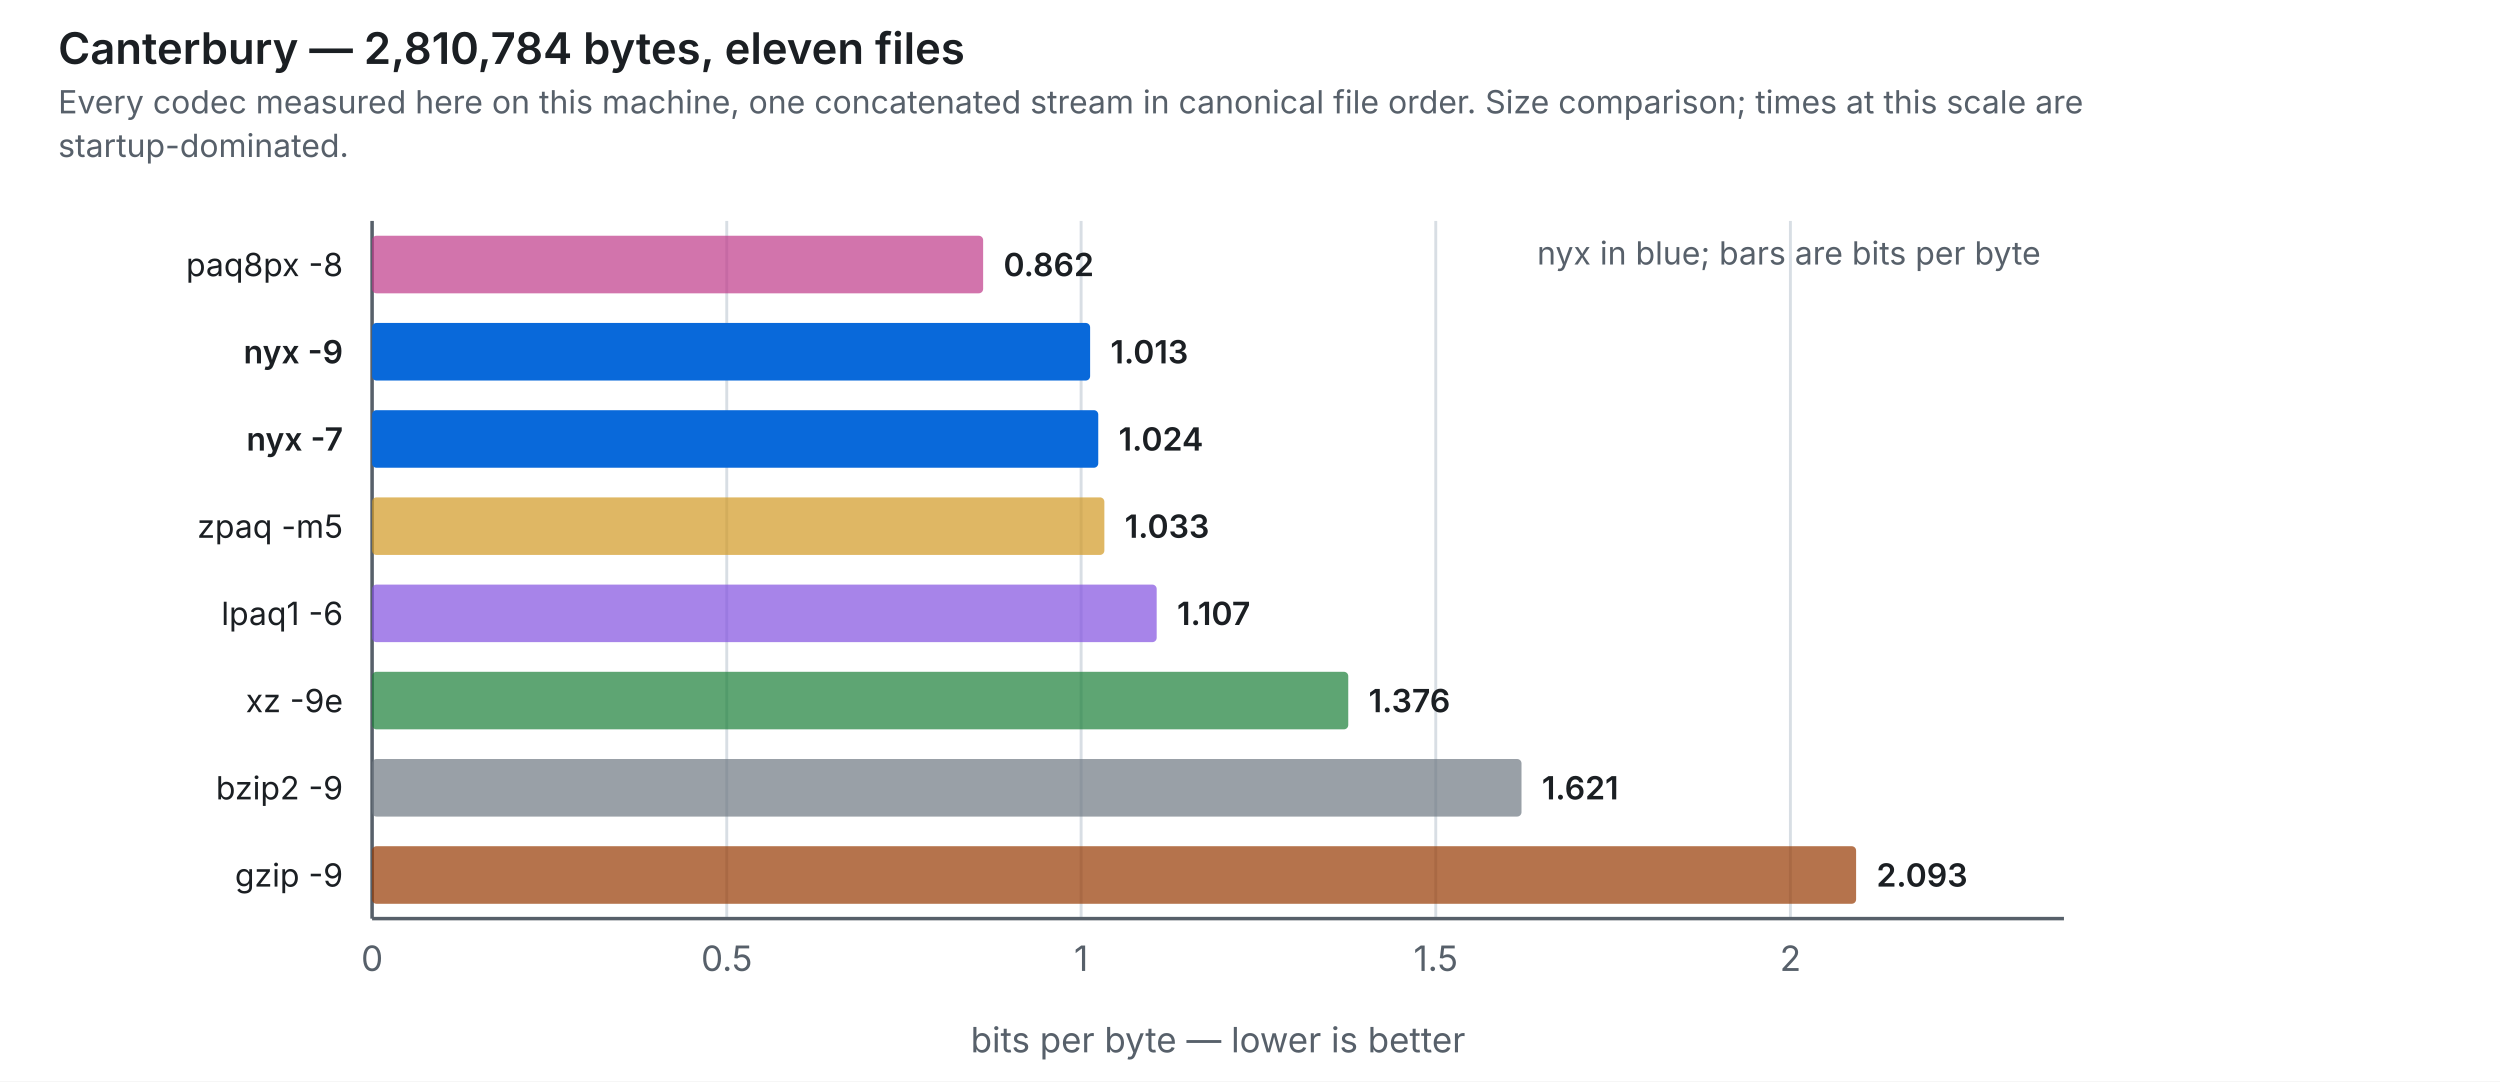
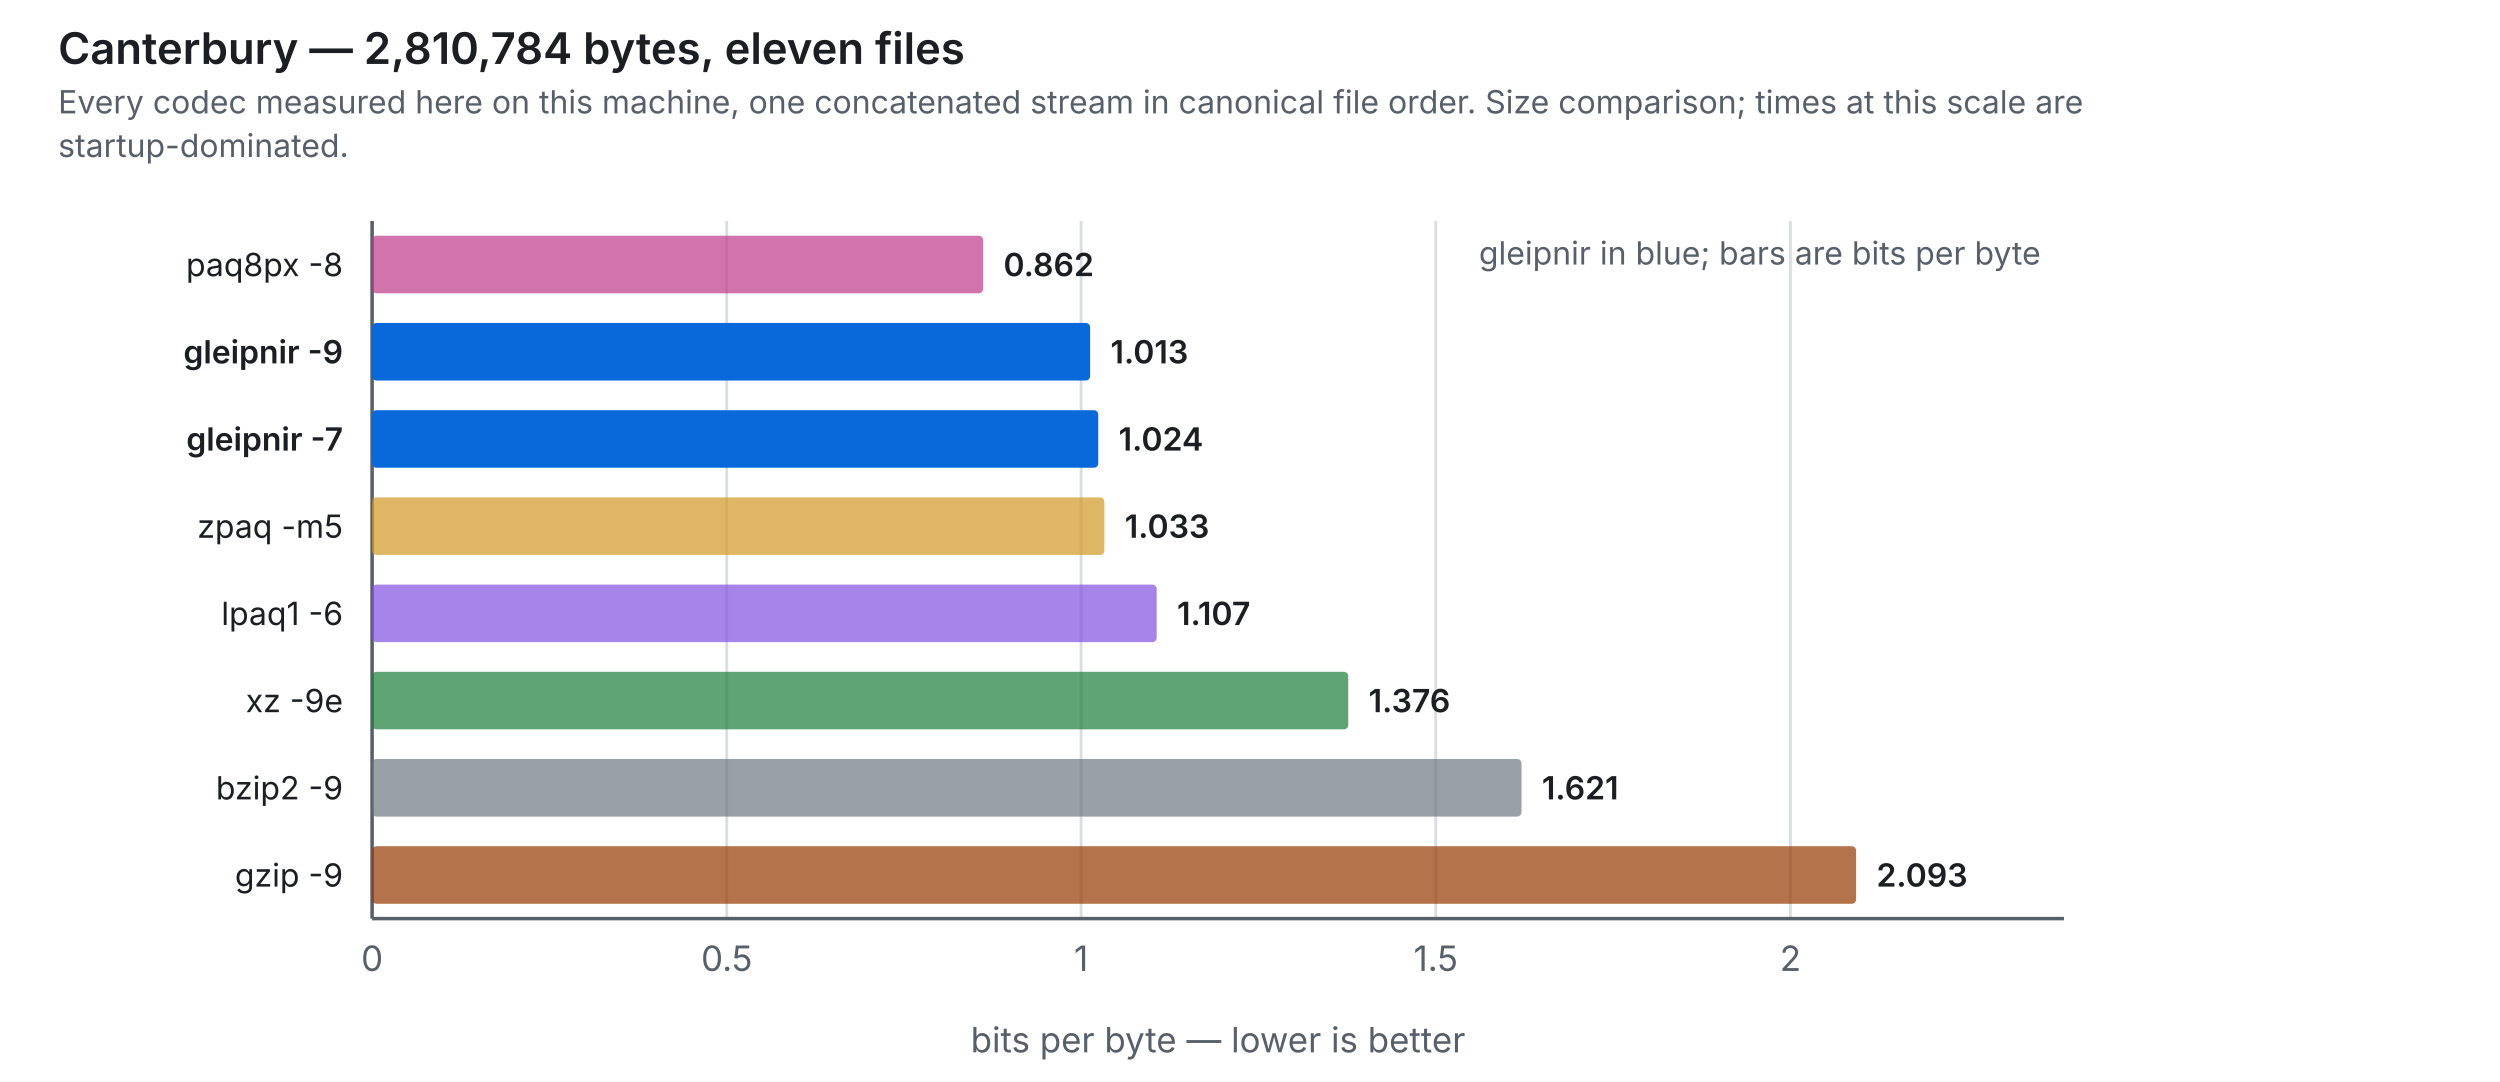
<svg xmlns="http://www.w3.org/2000/svg" width="860" height="372" viewBox="0 0 860 372" font-family="system-ui">
  <style>
  .bg   { fill: #ffffff; }
  .fg   { fill: #1b1f23; }
  .grid { stroke: #d8dee4; stroke-width: 1; }
  .axis { stroke: #57606a; stroke-width: 1.2; }
  .lbl  { fill: #57606a; font: 12px system-ui, -apple-system, Segoe UI, sans-serif; }
  .ttl  { fill: #1b1f23; font: 600 15px system-ui, -apple-system, Segoe UI, sans-serif; }
  .sub  { fill: #57606a; font: 11px system-ui, -apple-system, Segoe UI, sans-serif; }
  .tag  { fill: #1b1f23; font: 11px system-ui, -apple-system, Segoe UI, sans-serif; }
  .tagb { fill: #1b1f23; font: 600 11px system-ui, -apple-system, Segoe UI, sans-serif; }
  .gen  { stroke: #0969da; fill: #0969da; }
  .genl { stroke: #0969da; stroke-width: 2.2; fill: none; }
  .oldl { stroke: #8c959f; stroke-width: 2; fill: none; stroke-dasharray: 5 4; }
  .oldd { stroke: #8c959f; fill: none; stroke-width: 2; }
  @media (prefers-color-scheme: dark) {
    .bg   { fill: #0d1117; }
    .fg   { fill: #e6edf3; }
    .grid { stroke: #30363d; }
    .axis { stroke: #8b949e; }
    .lbl  { fill: #8b949e; }
    .ttl  { fill: #e6edf3; }
    .sub  { fill: #8b949e; }
    .tag  { fill: #e6edf3; }
    .tagb { fill: #e6edf3; }
    .gen  { stroke: #58a6ff; fill: #58a6ff; }
    .genl { stroke: #58a6ff; }
    .oldl { stroke: #6e7681; }
    .oldd { stroke: #6e7681; }
  }
</style>
  <rect class="bg" width="860" height="372" />
  <text class="ttl" x="20" y="22">Canterbury — 2,810,784 bytes, eleven files</text>
  <text class="sub" x="20" y="39">Every codec measured here on this machine, one concatenated stream in canonical file order. Size comparison; times at this scale are</text>
  <text class="sub" x="20" y="54">startup-dominated.</text>
  <text class="lbl" x="419.0" y="362" text-anchor="middle">bits per byte — lower is better</text>
  <text class="lbl" x="14" y="196.0" text-anchor="middle" transform="rotate(-90 14 196.0)" />
  <line class="grid" x1="128.0" y1="76" x2="128.0" y2="316" />
  <text class="lbl" x="128.0" y="334" text-anchor="middle">0</text>
  <line class="grid" x1="250.0" y1="76" x2="250.0" y2="316" />
  <text class="lbl" x="250.0" y="334" text-anchor="middle">0.5</text>
  <line class="grid" x1="371.9" y1="76" x2="371.9" y2="316" />
  <text class="lbl" x="371.9" y="334" text-anchor="middle">1</text>
  <line class="grid" x1="493.9" y1="76" x2="493.9" y2="316" />
  <text class="lbl" x="493.9" y="334" text-anchor="middle">1.5</text>
  <line class="grid" x1="615.9" y1="76" x2="615.9" y2="316" />
  <text class="lbl" x="615.9" y="334" text-anchor="middle">2</text>
  <line class="axis" x1="128" y1="76" x2="128" y2="316" />
  <line class="axis" x1="128" y1="316" x2="710" y2="316" />
  <rect x="128.0" y="81.1" width="210.2" height="19.8" fill="#bf3989" opacity="0.7" rx="1.5" />
  <text class="tag" x="118.0" y="95.0" text-anchor="end">paq8px -8</text>
  <text class="tagb" x="345.2" y="95.0" text-anchor="start" fill="#bf3989">0.862</text>
  <rect x="128.0" y="111.1" width="247.0" height="19.8" fill="#0969da" opacity="1.0" rx="1.5" />
-   <text class="tagb" x="118.0" y="125.0" text-anchor="end" fill="#0969da">nyx -9</text>
+   <text class="tagb" x="118.0" y="125.0" text-anchor="end" fill="#0969da">gleipnir -9</text>
  <text class="tagb" x="382.0" y="125.0" text-anchor="start" fill="#0969da">1.013</text>
  <rect x="128.0" y="141.1" width="249.8" height="19.8" fill="#0969da" opacity="1.0" rx="1.5" />
-   <text class="tagb" x="118.0" y="155.0" text-anchor="end" fill="#0969da">nyx -7</text>
+   <text class="tagb" x="118.0" y="155.0" text-anchor="end" fill="#0969da">gleipnir -7</text>
  <text class="tagb" x="384.8" y="155.0" text-anchor="start" fill="#0969da">1.024</text>
  <rect x="128.0" y="171.1" width="251.9" height="19.8" fill="#d29922" opacity="0.7" rx="1.5" />
  <text class="tag" x="118.0" y="185.0" text-anchor="end">zpaq -m5</text>
  <text class="tagb" x="386.9" y="185.0" text-anchor="start" fill="#d29922">1.033</text>
  <rect x="128.0" y="201.1" width="269.9" height="19.8" fill="#8250df" opacity="0.7" rx="1.5" />
  <text class="tag" x="118.0" y="215.0" text-anchor="end">lpaq1 -6</text>
  <text class="tagb" x="404.9" y="215.0" text-anchor="start" fill="#8250df">1.107</text>
  <rect x="128.0" y="231.1" width="335.8" height="19.8" fill="#1a7f37" opacity="0.7" rx="1.5" />
  <text class="tag" x="118.0" y="245.0" text-anchor="end">xz -9e</text>
  <text class="tagb" x="470.8" y="245.0" text-anchor="start" fill="#1a7f37">1.376</text>
  <rect x="128.0" y="261.1" width="395.4" height="19.8" fill="#6e7781" opacity="0.7" rx="1.5" />
  <text class="tag" x="118.0" y="275.0" text-anchor="end">bzip2 -9</text>
  <text class="tagb" x="530.4" y="275.0" text-anchor="start" fill="#6e7781">1.621</text>
  <rect x="128.0" y="291.1" width="510.5" height="19.8" fill="#953800" opacity="0.7" rx="1.5" />
  <text class="tag" x="118.0" y="305.0" text-anchor="end">gzip -9</text>
  <text class="tagb" x="645.5" y="305.0" text-anchor="start" fill="#953800">2.093</text>
-   <text class="sub" x="702.0" y="91.0" text-anchor="end">nyx in blue; bars are bits per byte</text>
+   <text class="sub" x="702.0" y="91.0" text-anchor="end">gleipnir in blue; bars are bits per byte</text>
</svg>
